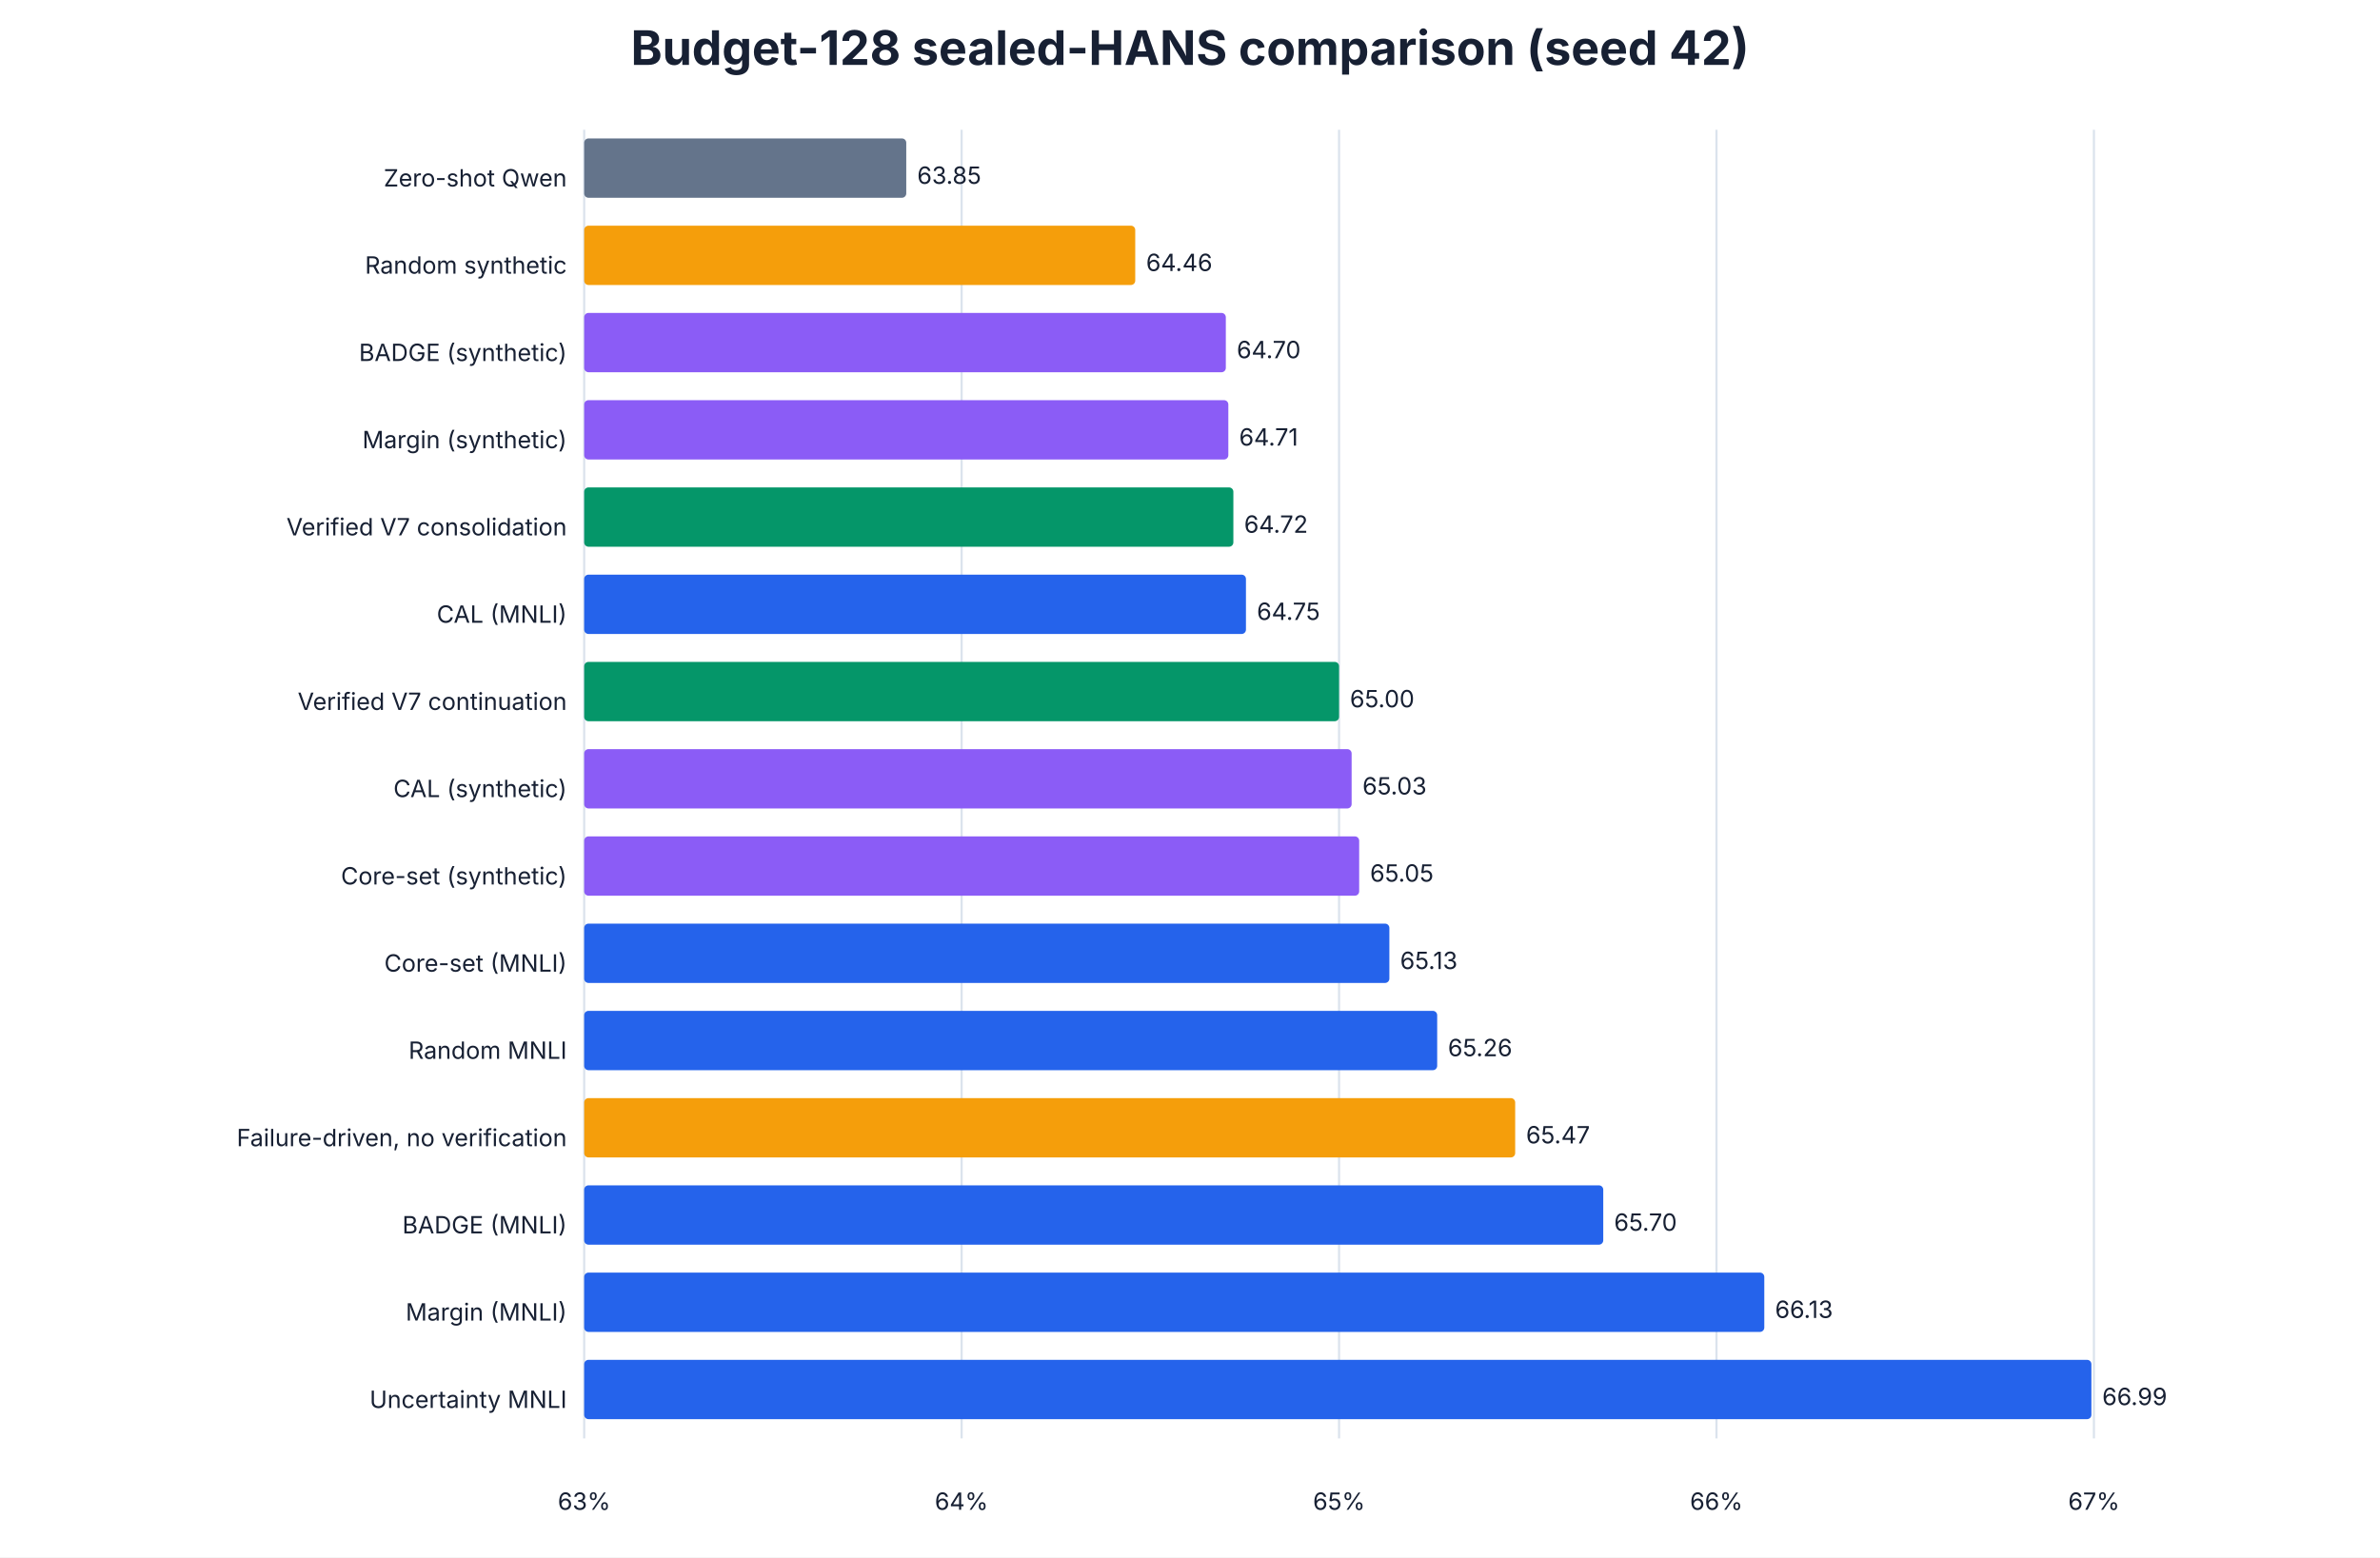
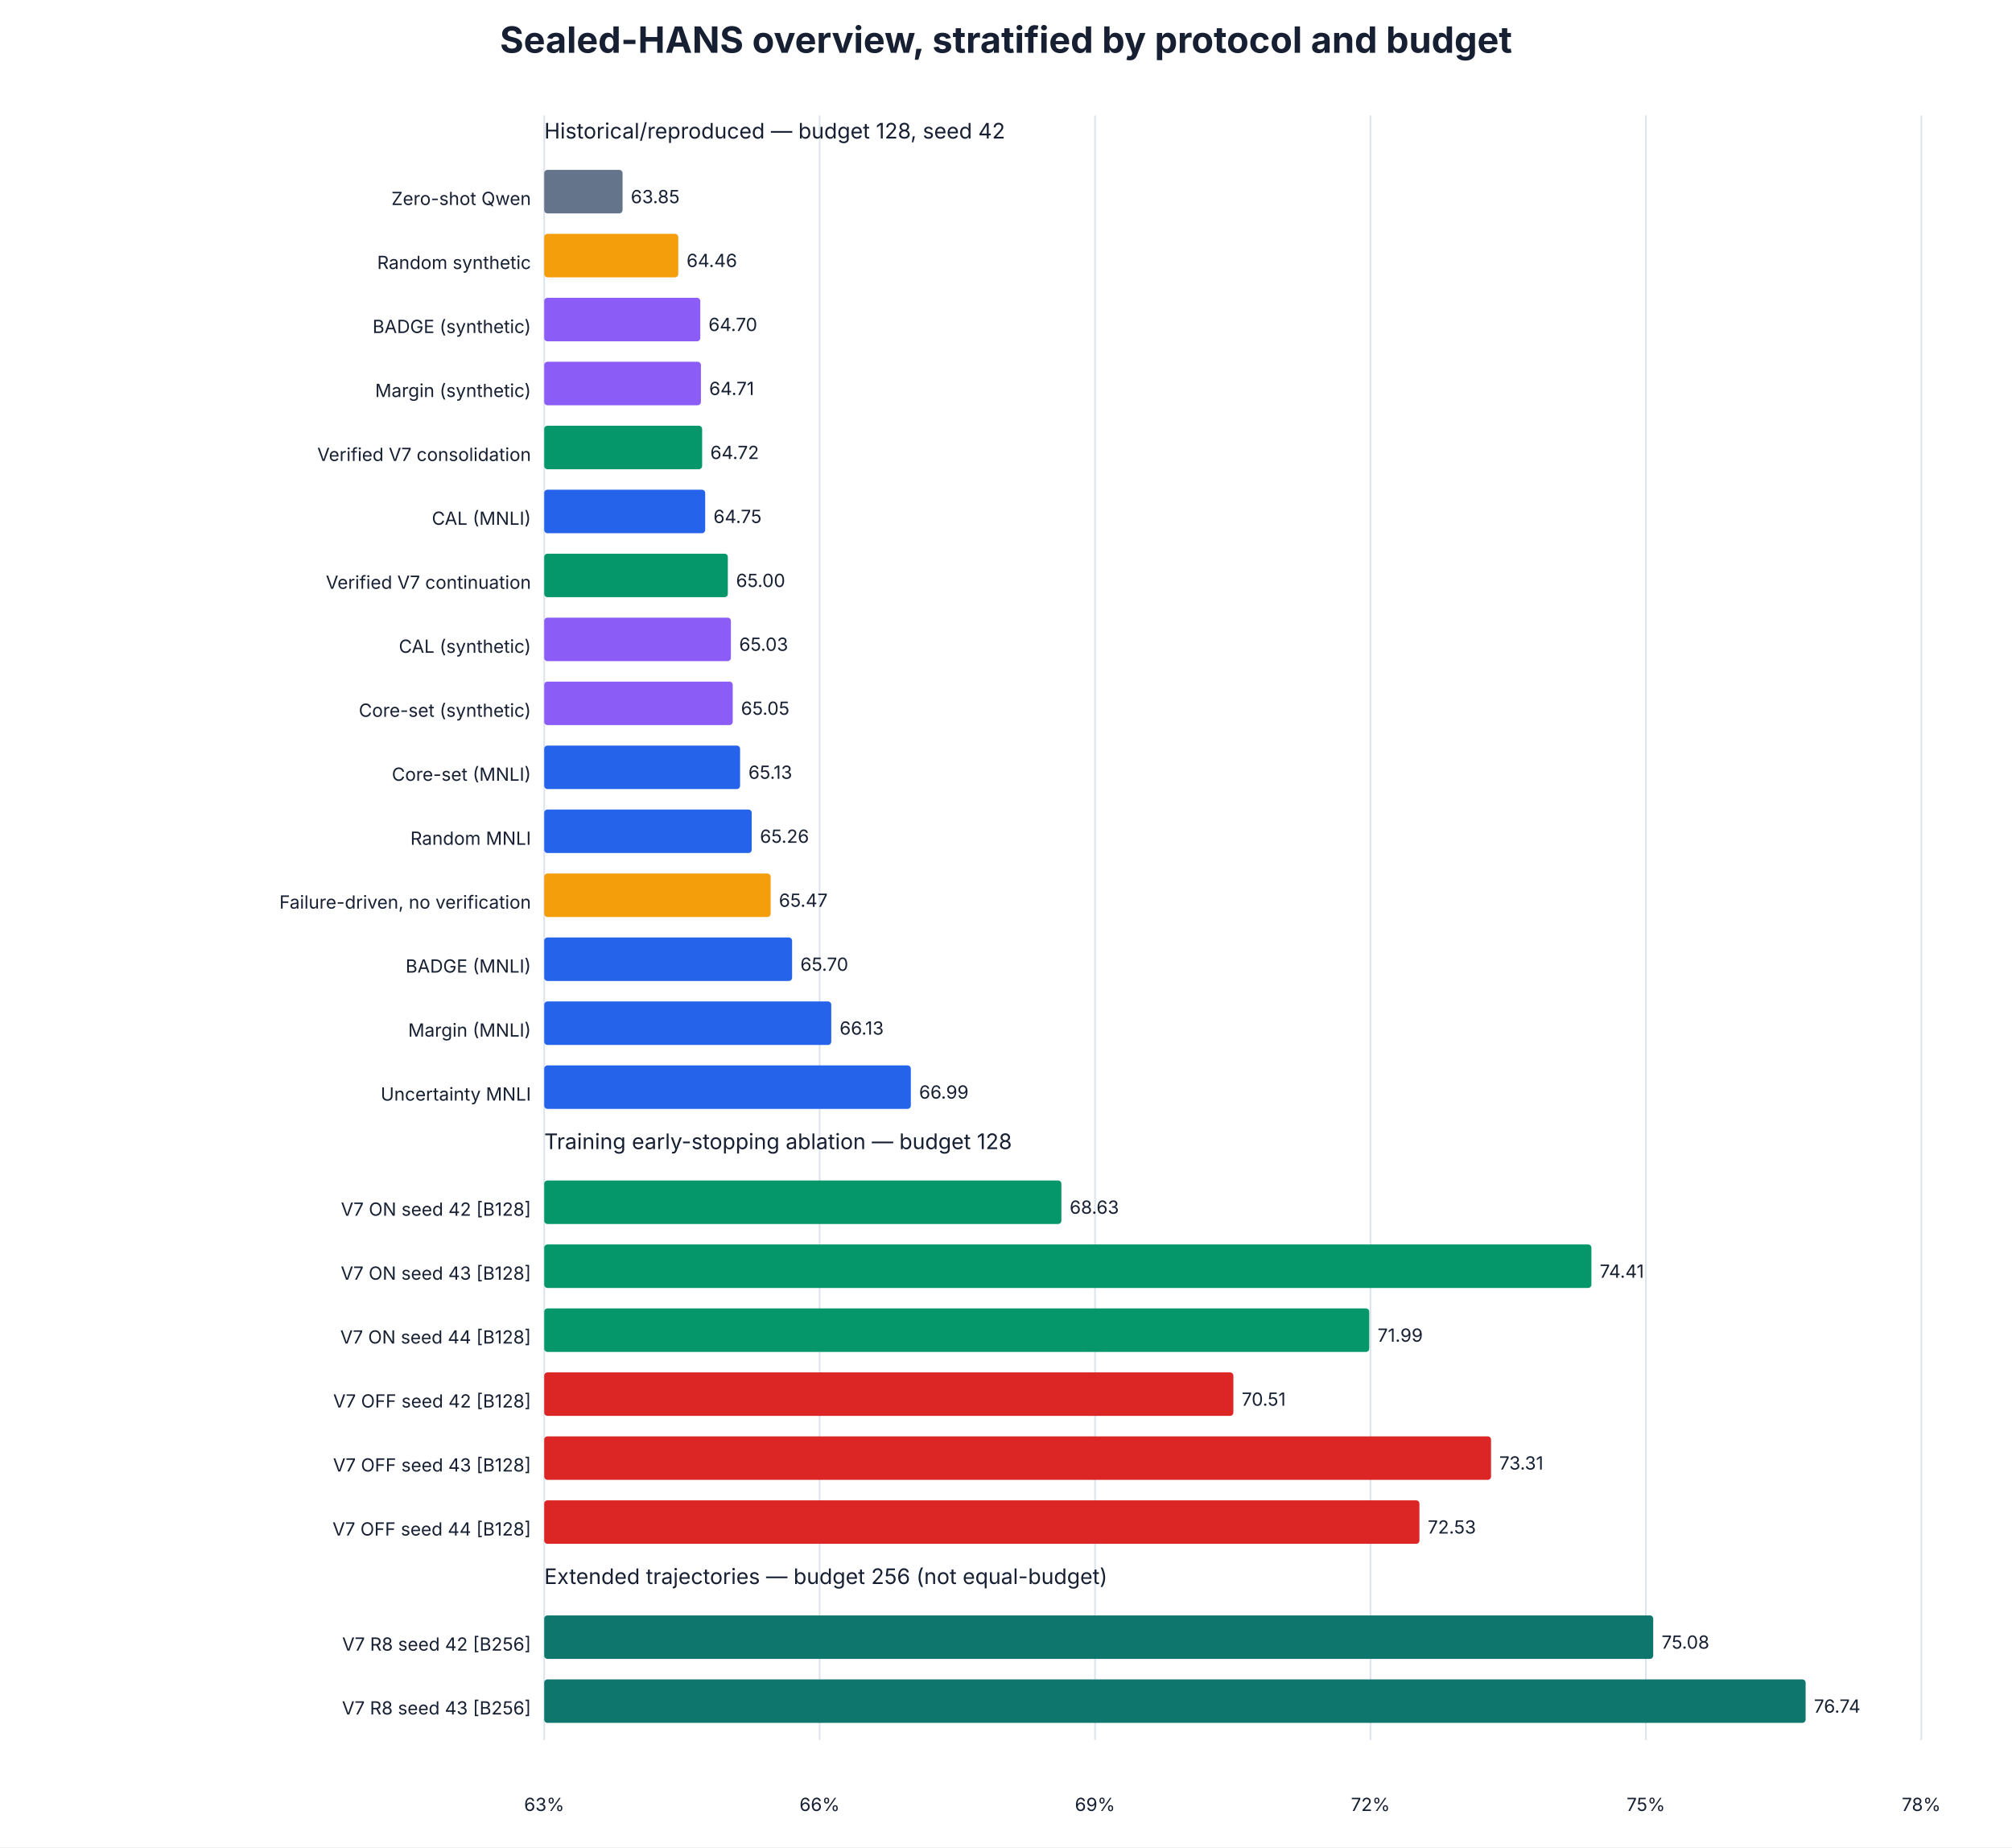
- <svg xmlns="http://www.w3.org/2000/svg" width="1100" height="720" viewBox="0 0 1100 720">
+ <svg xmlns="http://www.w3.org/2000/svg" width="1220" height="1120" viewBox="0 0 1220 1120">
  <rect width="100%" height="100%" fill="white" />
  <style>text{font-family:Inter,Arial,sans-serif;fill:#172033}.title{font-size:22px;font-weight:700}.axis{font-size:13px}.small{font-size:11px}.grid{stroke:#dbe3ed;stroke-width:1}.base{stroke:#475569;stroke-width:1.2}</style>
-   <text x="550.0" y="30.0" class="title" text-anchor="middle">Budget-128 sealed-HANS comparison (seed 42)</text>
-   <line x1="270.0" y1="60" x2="270.0" y2="665" class="grid" />
-   <text x="270.0" y="698.0" class="small" text-anchor="middle">63%</text>
-   <line x1="444.444" y1="60" x2="444.444" y2="665" class="grid" />
-   <text x="444.4" y="698.0" class="small" text-anchor="middle">64%</text>
-   <line x1="618.889" y1="60" x2="618.889" y2="665" class="grid" />
-   <text x="618.9" y="698.0" class="small" text-anchor="middle">65%</text>
-   <line x1="793.333" y1="60" x2="793.333" y2="665" class="grid" />
-   <text x="793.3" y="698.0" class="small" text-anchor="middle">66%</text>
-   <line x1="967.778" y1="60" x2="967.778" y2="665" class="grid" />
-   <text x="967.8" y="698.0" class="small" text-anchor="middle">67%</text>
-   <text x="262.0" y="86.2" class="small" text-anchor="end">Zero-shot Qwen</text>
-   <rect x="270" y="64.0" width="148.859" height="27.427" rx="2" fill="#64748b" />
-   <text x="423.9" y="85.0" class="small" text-anchor="start">63.85</text>
-   <text x="262.0" y="126.5" class="small" text-anchor="end">Random synthetic</text>
-   <rect x="270" y="104.333" width="254.689" height="27.427" rx="2" fill="#f59e0b" />
-   <text x="529.7" y="125.3" class="small" text-anchor="start">64.46</text>
-   <text x="262.0" y="166.9" class="small" text-anchor="end">BADGE (synthetic)</text>
-   <rect x="270" y="144.667" width="296.556" height="27.427" rx="2" fill="#8b5cf6" />
-   <text x="571.6" y="165.6" class="small" text-anchor="start">64.70</text>
-   <text x="262.0" y="207.2" class="small" text-anchor="end">Margin (synthetic)</text>
-   <rect x="270" y="185.0" width="297.719" height="27.427" rx="2" fill="#8b5cf6" />
-   <text x="572.7" y="206.0" class="small" text-anchor="start">64.71</text>
-   <text x="262.0" y="247.5" class="small" text-anchor="end">Verified V7 consolidation</text>
-   <rect x="270" y="225.333" width="300.044" height="27.427" rx="2" fill="#059669" />
-   <text x="575.0" y="246.3" class="small" text-anchor="start">64.72</text>
-   <text x="262.0" y="287.9" class="small" text-anchor="end">CAL (MNLI)</text>
-   <rect x="270" y="265.667" width="305.859" height="27.427" rx="2" fill="#2563eb" />
-   <text x="580.9" y="286.6" class="small" text-anchor="start">64.75</text>
-   <text x="262.0" y="328.2" class="small" text-anchor="end">Verified V7 continuation</text>
-   <rect x="270" y="306.0" width="348.889" height="27.427" rx="2" fill="#059669" />
-   <text x="623.9" y="327.0" class="small" text-anchor="start">65.00</text>
-   <text x="262.0" y="368.5" class="small" text-anchor="end">CAL (synthetic)</text>
-   <rect x="270" y="346.333" width="354.704" height="27.427" rx="2" fill="#8b5cf6" />
-   <text x="629.7" y="367.3" class="small" text-anchor="start">65.03</text>
-   <text x="262.0" y="408.9" class="small" text-anchor="end">Core-set (synthetic)</text>
-   <rect x="270" y="386.667" width="358.193" height="27.427" rx="2" fill="#8b5cf6" />
-   <text x="633.2" y="407.6" class="small" text-anchor="start">65.05</text>
-   <text x="262.0" y="449.2" class="small" text-anchor="end">Core-set (MNLI)</text>
-   <rect x="270" y="427.0" width="372.148" height="27.427" rx="2" fill="#2563eb" />
-   <text x="647.1" y="448.0" class="small" text-anchor="start">65.13</text>
-   <text x="262.0" y="489.5" class="small" text-anchor="end">Random MNLI</text>
-   <rect x="270" y="467.333" width="394.244" height="27.427" rx="2" fill="#2563eb" />
-   <text x="669.2" y="488.3" class="small" text-anchor="start">65.26</text>
-   <text x="262.0" y="529.9" class="small" text-anchor="end">Failure-driven, no verification</text>
-   <rect x="270" y="507.667" width="430.296" height="27.427" rx="2" fill="#f59e0b" />
-   <text x="705.3" y="528.6" class="small" text-anchor="start">65.47</text>
-   <text x="262.0" y="570.2" class="small" text-anchor="end">BADGE (MNLI)</text>
-   <rect x="270" y="548.0" width="471" height="27.427" rx="2" fill="#2563eb" />
-   <text x="746.0" y="569.0" class="small" text-anchor="start">65.70</text>
-   <text x="262.0" y="610.5" class="small" text-anchor="end">Margin (MNLI)</text>
-   <rect x="270" y="588.333" width="545.43" height="27.427" rx="2" fill="#2563eb" />
-   <text x="820.4" y="609.3" class="small" text-anchor="start">66.13</text>
-   <text x="262.0" y="650.9" class="small" text-anchor="end">Uncertainty MNLI</text>
-   <rect x="270" y="628.667" width="696.615" height="27.427" rx="2" fill="#2563eb" />
-   <text x="971.6" y="649.6" class="small" text-anchor="start">66.99</text>
+   <text x="610.0" y="32.0" class="title" text-anchor="middle">Sealed-HANS overview, stratified by protocol and budget</text>
+   <line x1="330.0" y1="70" x2="330.0" y2="1055" class="grid" />
+   <text x="330.0" y="1098.0" class="small" text-anchor="middle">63%</text>
+   <line x1="497.0" y1="70" x2="497.0" y2="1055" class="grid" />
+   <text x="497.0" y="1098.0" class="small" text-anchor="middle">66%</text>
+   <line x1="664.0" y1="70" x2="664.0" y2="1055" class="grid" />
+   <text x="664.0" y="1098.0" class="small" text-anchor="middle">69%</text>
+   <line x1="831.0" y1="70" x2="831.0" y2="1055" class="grid" />
+   <text x="831.0" y="1098.0" class="small" text-anchor="middle">72%</text>
+   <line x1="998.0" y1="70" x2="998.0" y2="1055" class="grid" />
+   <text x="998.0" y="1098.0" class="small" text-anchor="middle">75%</text>
+   <line x1="1165.0" y1="70" x2="1165.0" y2="1055" class="grid" />
+   <text x="1165.0" y="1098.0" class="small" text-anchor="middle">78%</text>
+   <text x="330.0" y="84.0" class="axis" text-anchor="start">Historical/reproduced — budget 128, seed 42</text>
+   <text x="322.0" y="124.3" class="small" text-anchor="end">Zero-shot Qwen</text>
+   <rect x="330" y="103" width="47.502" height="26.372" rx="2" fill="#64748b" />
+   <text x="382.5" y="123.2" class="small" text-anchor="start">63.85</text>
+   <text x="322.0" y="163.1" class="small" text-anchor="end">Random synthetic</text>
+   <rect x="330" y="141.783" width="81.273" height="26.372" rx="2" fill="#f59e0b" />
+   <text x="416.3" y="161.9" class="small" text-anchor="start">64.46</text>
+   <text x="322.0" y="201.9" class="small" text-anchor="end">BADGE (synthetic)</text>
+   <rect x="330" y="180.565" width="94.633" height="26.372" rx="2" fill="#8b5cf6" />
+   <text x="429.6" y="200.7" class="small" text-anchor="start">64.70</text>
+   <text x="322.0" y="240.7" class="small" text-anchor="end">Margin (synthetic)</text>
+   <rect x="330" y="219.348" width="95.004" height="26.372" rx="2" fill="#8b5cf6" />
+   <text x="430.0" y="239.5" class="small" text-anchor="start">64.71</text>
+   <text x="322.0" y="279.5" class="small" text-anchor="end">Verified V7 consolidation</text>
+   <rect x="330" y="258.13" width="95.747" height="26.372" rx="2" fill="#059669" />
+   <text x="430.7" y="278.3" class="small" text-anchor="start">64.72</text>
+   <text x="322.0" y="318.2" class="small" text-anchor="end">CAL (MNLI)</text>
+   <rect x="330" y="296.913" width="97.602" height="26.372" rx="2" fill="#2563eb" />
+   <text x="432.6" y="317.1" class="small" text-anchor="start">64.75</text>
+   <text x="322.0" y="357.0" class="small" text-anchor="end">Verified V7 continuation</text>
+   <rect x="330" y="335.696" width="111.333" height="26.372" rx="2" fill="#059669" />
+   <text x="446.3" y="355.9" class="small" text-anchor="start">65.00</text>
+   <text x="322.0" y="395.8" class="small" text-anchor="end">CAL (synthetic)</text>
+   <rect x="330" y="374.478" width="113.189" height="26.372" rx="2" fill="#8b5cf6" />
+   <text x="448.2" y="394.6" class="small" text-anchor="start">65.03</text>
+   <text x="322.0" y="434.6" class="small" text-anchor="end">Core-set (synthetic)</text>
+   <rect x="330" y="413.261" width="114.302" height="26.372" rx="2" fill="#8b5cf6" />
+   <text x="449.3" y="433.4" class="small" text-anchor="start">65.05</text>
+   <text x="322.0" y="473.4" class="small" text-anchor="end">Core-set (MNLI)</text>
+   <rect x="330" y="452.043" width="118.756" height="26.372" rx="2" fill="#2563eb" />
+   <text x="453.8" y="472.2" class="small" text-anchor="start">65.13</text>
+   <text x="322.0" y="512.2" class="small" text-anchor="end">Random MNLI</text>
+   <rect x="330" y="490.826" width="125.807" height="26.372" rx="2" fill="#2563eb" />
+   <text x="460.8" y="511.0" class="small" text-anchor="start">65.26</text>
+   <text x="322.0" y="550.9" class="small" text-anchor="end">Failure-driven, no verification</text>
+   <rect x="330" y="529.609" width="137.311" height="26.372" rx="2" fill="#f59e0b" />
+   <text x="472.3" y="549.8" class="small" text-anchor="start">65.47</text>
+   <text x="322.0" y="589.7" class="small" text-anchor="end">BADGE (MNLI)</text>
+   <rect x="330" y="568.391" width="150.3" height="26.372" rx="2" fill="#2563eb" />
+   <text x="485.3" y="588.6" class="small" text-anchor="start">65.70</text>
+   <text x="322.0" y="628.5" class="small" text-anchor="end">Margin (MNLI)</text>
+   <rect x="330" y="607.174" width="174.051" height="26.372" rx="2" fill="#2563eb" />
+   <text x="509.1" y="627.3" class="small" text-anchor="start">66.13</text>
+   <text x="322.0" y="667.3" class="small" text-anchor="end">Uncertainty MNLI</text>
+   <rect x="330" y="645.957" width="222.296" height="26.372" rx="2" fill="#2563eb" />
+   <text x="557.3" y="666.1" class="small" text-anchor="start">66.99</text>
+   <text x="330.0" y="696.7" class="axis" text-anchor="start">Training early-stopping ablation — budget 128</text>
+   <text x="322.0" y="737.1" class="small" text-anchor="end">V7 ON seed 42 [B128]</text>
+   <rect x="330" y="715.739" width="313.589" height="26.372" rx="2" fill="#059669" />
+   <text x="648.6" y="735.9" class="small" text-anchor="start">68.63</text>
+   <text x="322.0" y="775.9" class="small" text-anchor="end">V7 ON seed 43 [B128]</text>
+   <rect x="330" y="754.522" width="634.971" height="26.372" rx="2" fill="#059669" />
+   <text x="970.0" y="774.7" class="small" text-anchor="start">74.41</text>
+   <text x="322.0" y="814.6" class="small" text-anchor="end">V7 ON seed 44 [B128]</text>
+   <rect x="330" y="793.304" width="500.258" height="26.372" rx="2" fill="#059669" />
+   <text x="835.3" y="813.5" class="small" text-anchor="start">71.99</text>
+   <text x="322.0" y="853.4" class="small" text-anchor="end">V7 OFF seed 42 [B128]</text>
+   <rect x="330" y="832.087" width="417.871" height="26.372" rx="2" fill="#dc2626" />
+   <text x="752.9" y="852.3" class="small" text-anchor="start">70.51</text>
+   <text x="322.0" y="892.2" class="small" text-anchor="end">V7 OFF seed 43 [B128]</text>
+   <rect x="330" y="870.87" width="574.109" height="26.372" rx="2" fill="#dc2626" />
+   <text x="909.1" y="891.0" class="small" text-anchor="start">73.31</text>
+   <text x="322.0" y="931.0" class="small" text-anchor="end">V7 OFF seed 44 [B128]</text>
+   <rect x="330" y="909.652" width="530.689" height="26.372" rx="2" fill="#dc2626" />
+   <text x="865.7" y="929.8" class="small" text-anchor="start">72.53</text>
+   <text x="330.0" y="960.4" class="axis" text-anchor="start">Extended trajectories — budget 256 (not equal-budget)</text>
+   <text x="322.0" y="1000.8" class="small" text-anchor="end">V7 R8 seed 42 [B256]</text>
+   <rect x="330" y="979.435" width="672.453" height="26.372" rx="2" fill="#0f766e" />
+   <text x="1007.5" y="999.6" class="small" text-anchor="start">75.08</text>
+   <text x="322.0" y="1039.5" class="small" text-anchor="end">V7 R8 seed 43 [B256]</text>
+   <rect x="330" y="1018.217" width="764.86" height="26.372" rx="2" fill="#0f766e" />
+   <text x="1099.9" y="1038.4" class="small" text-anchor="start">76.74</text>
</svg>
